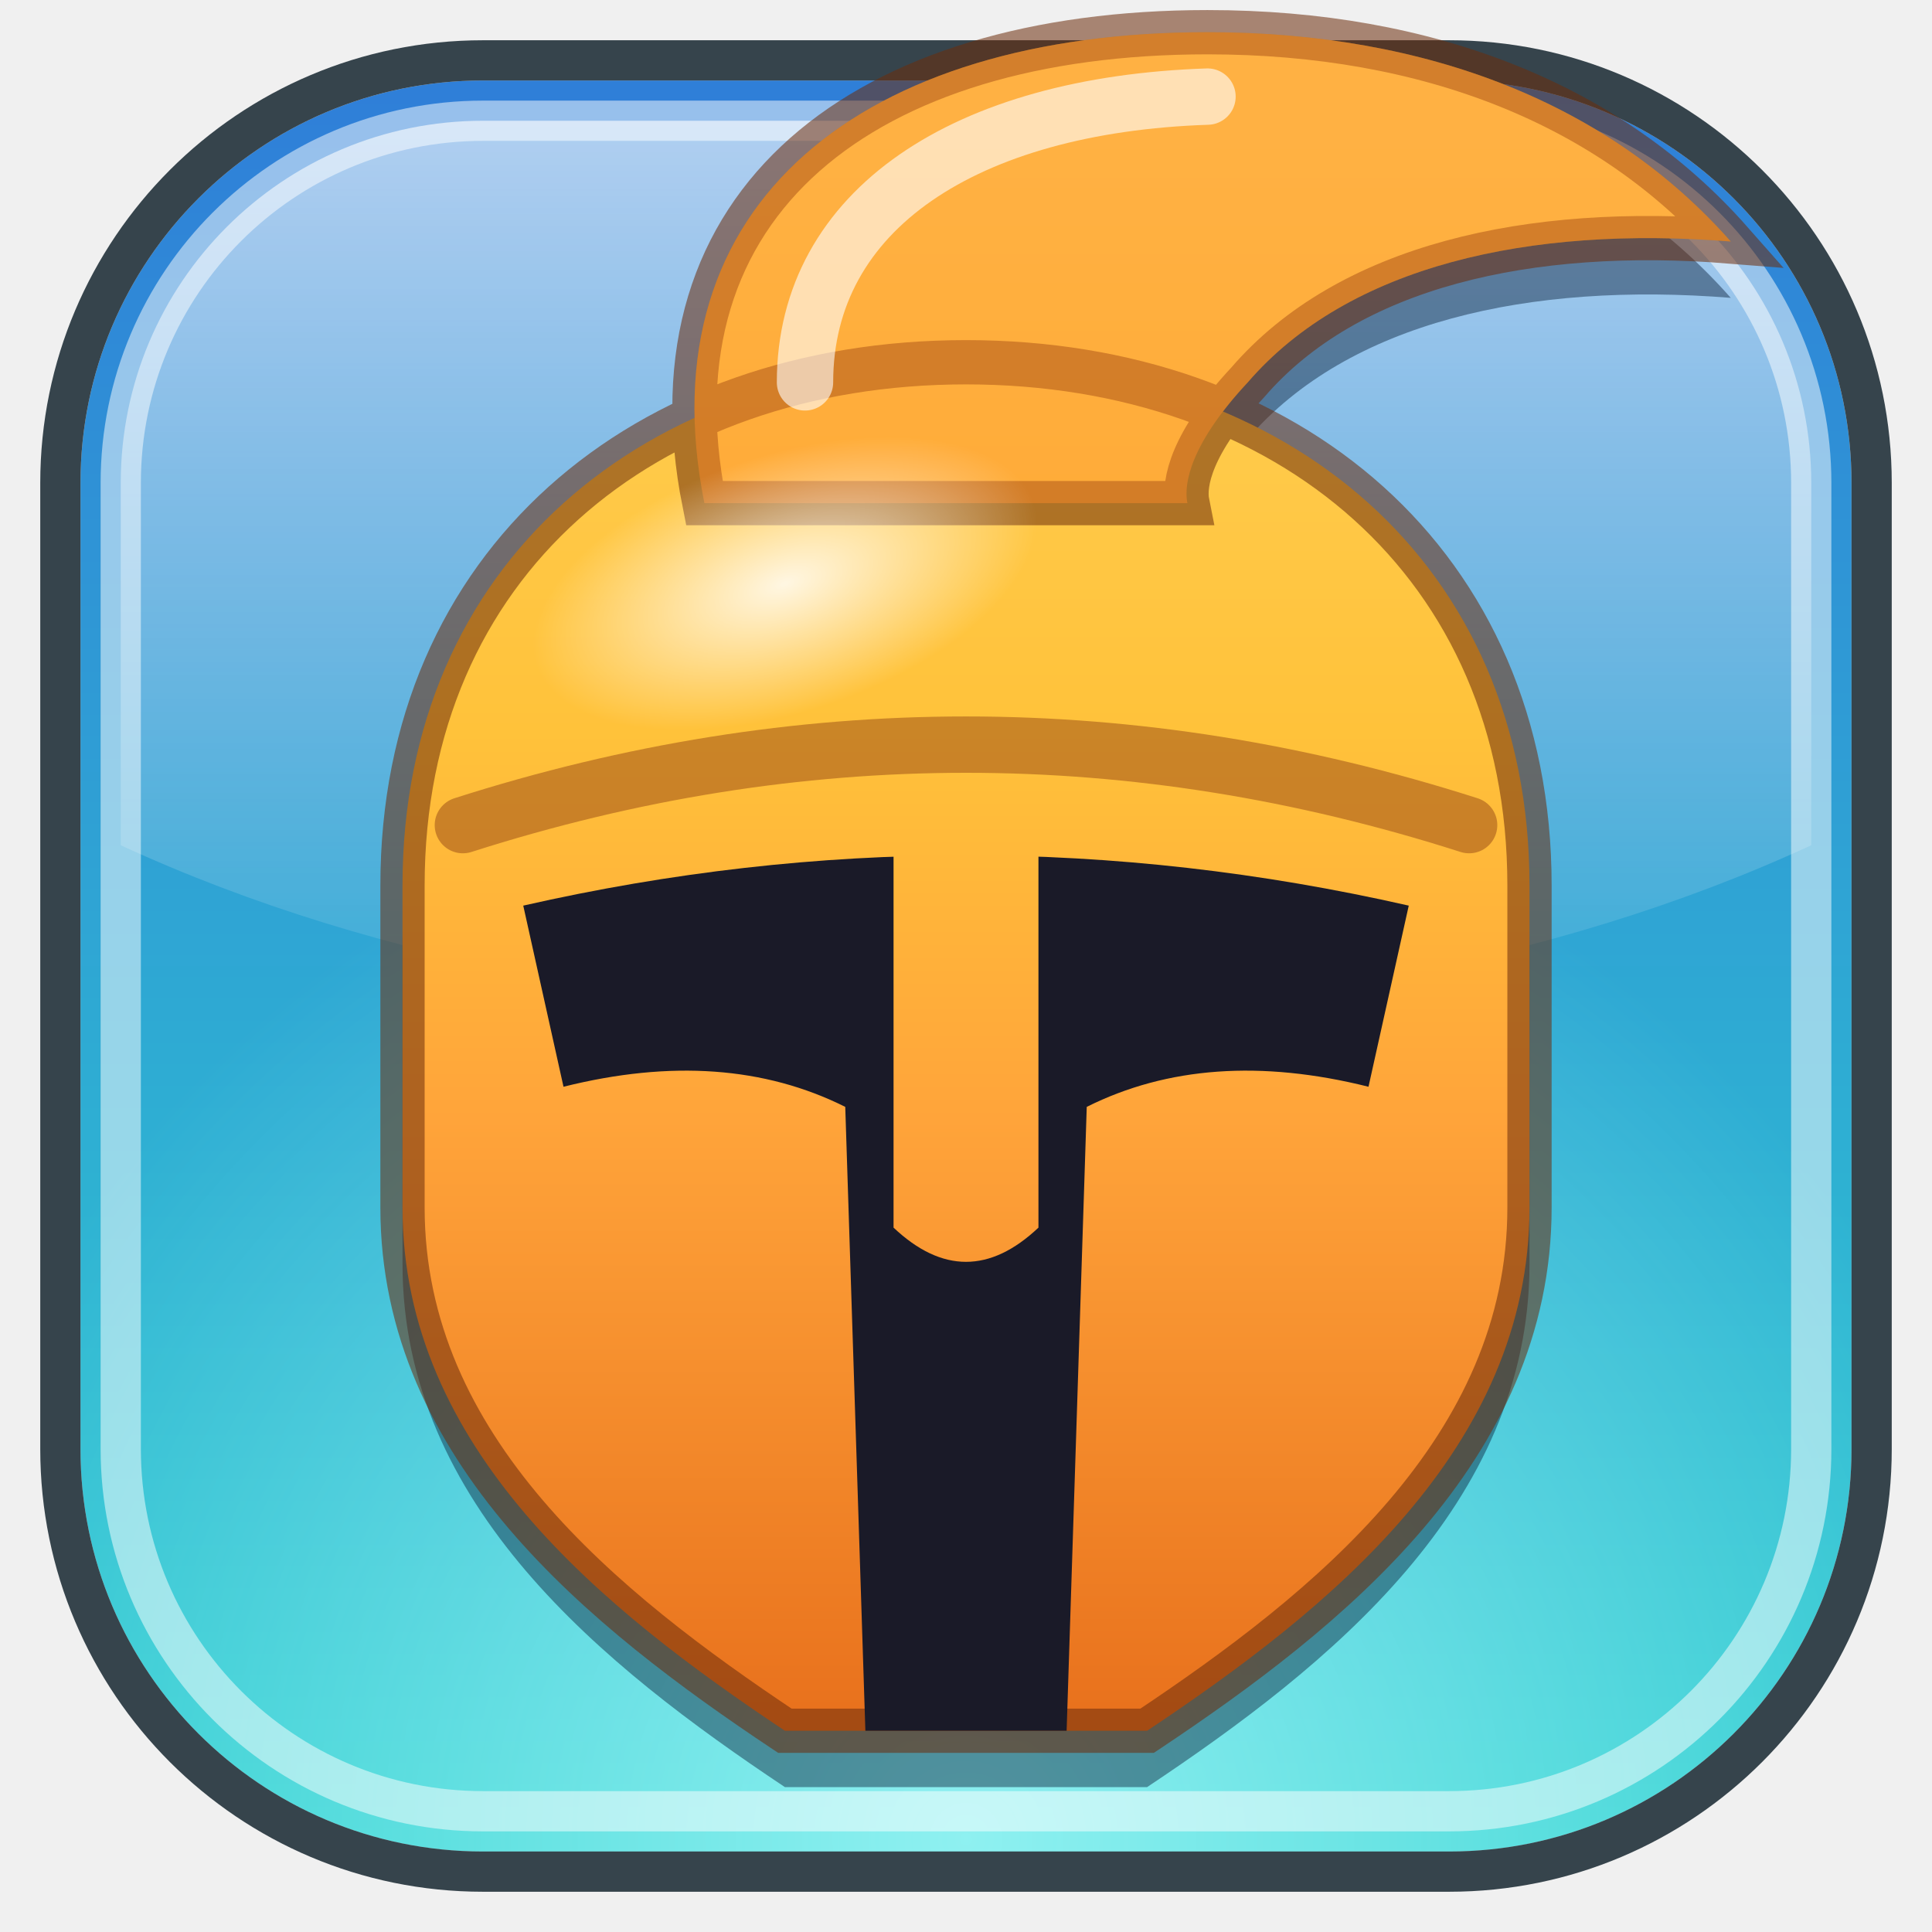
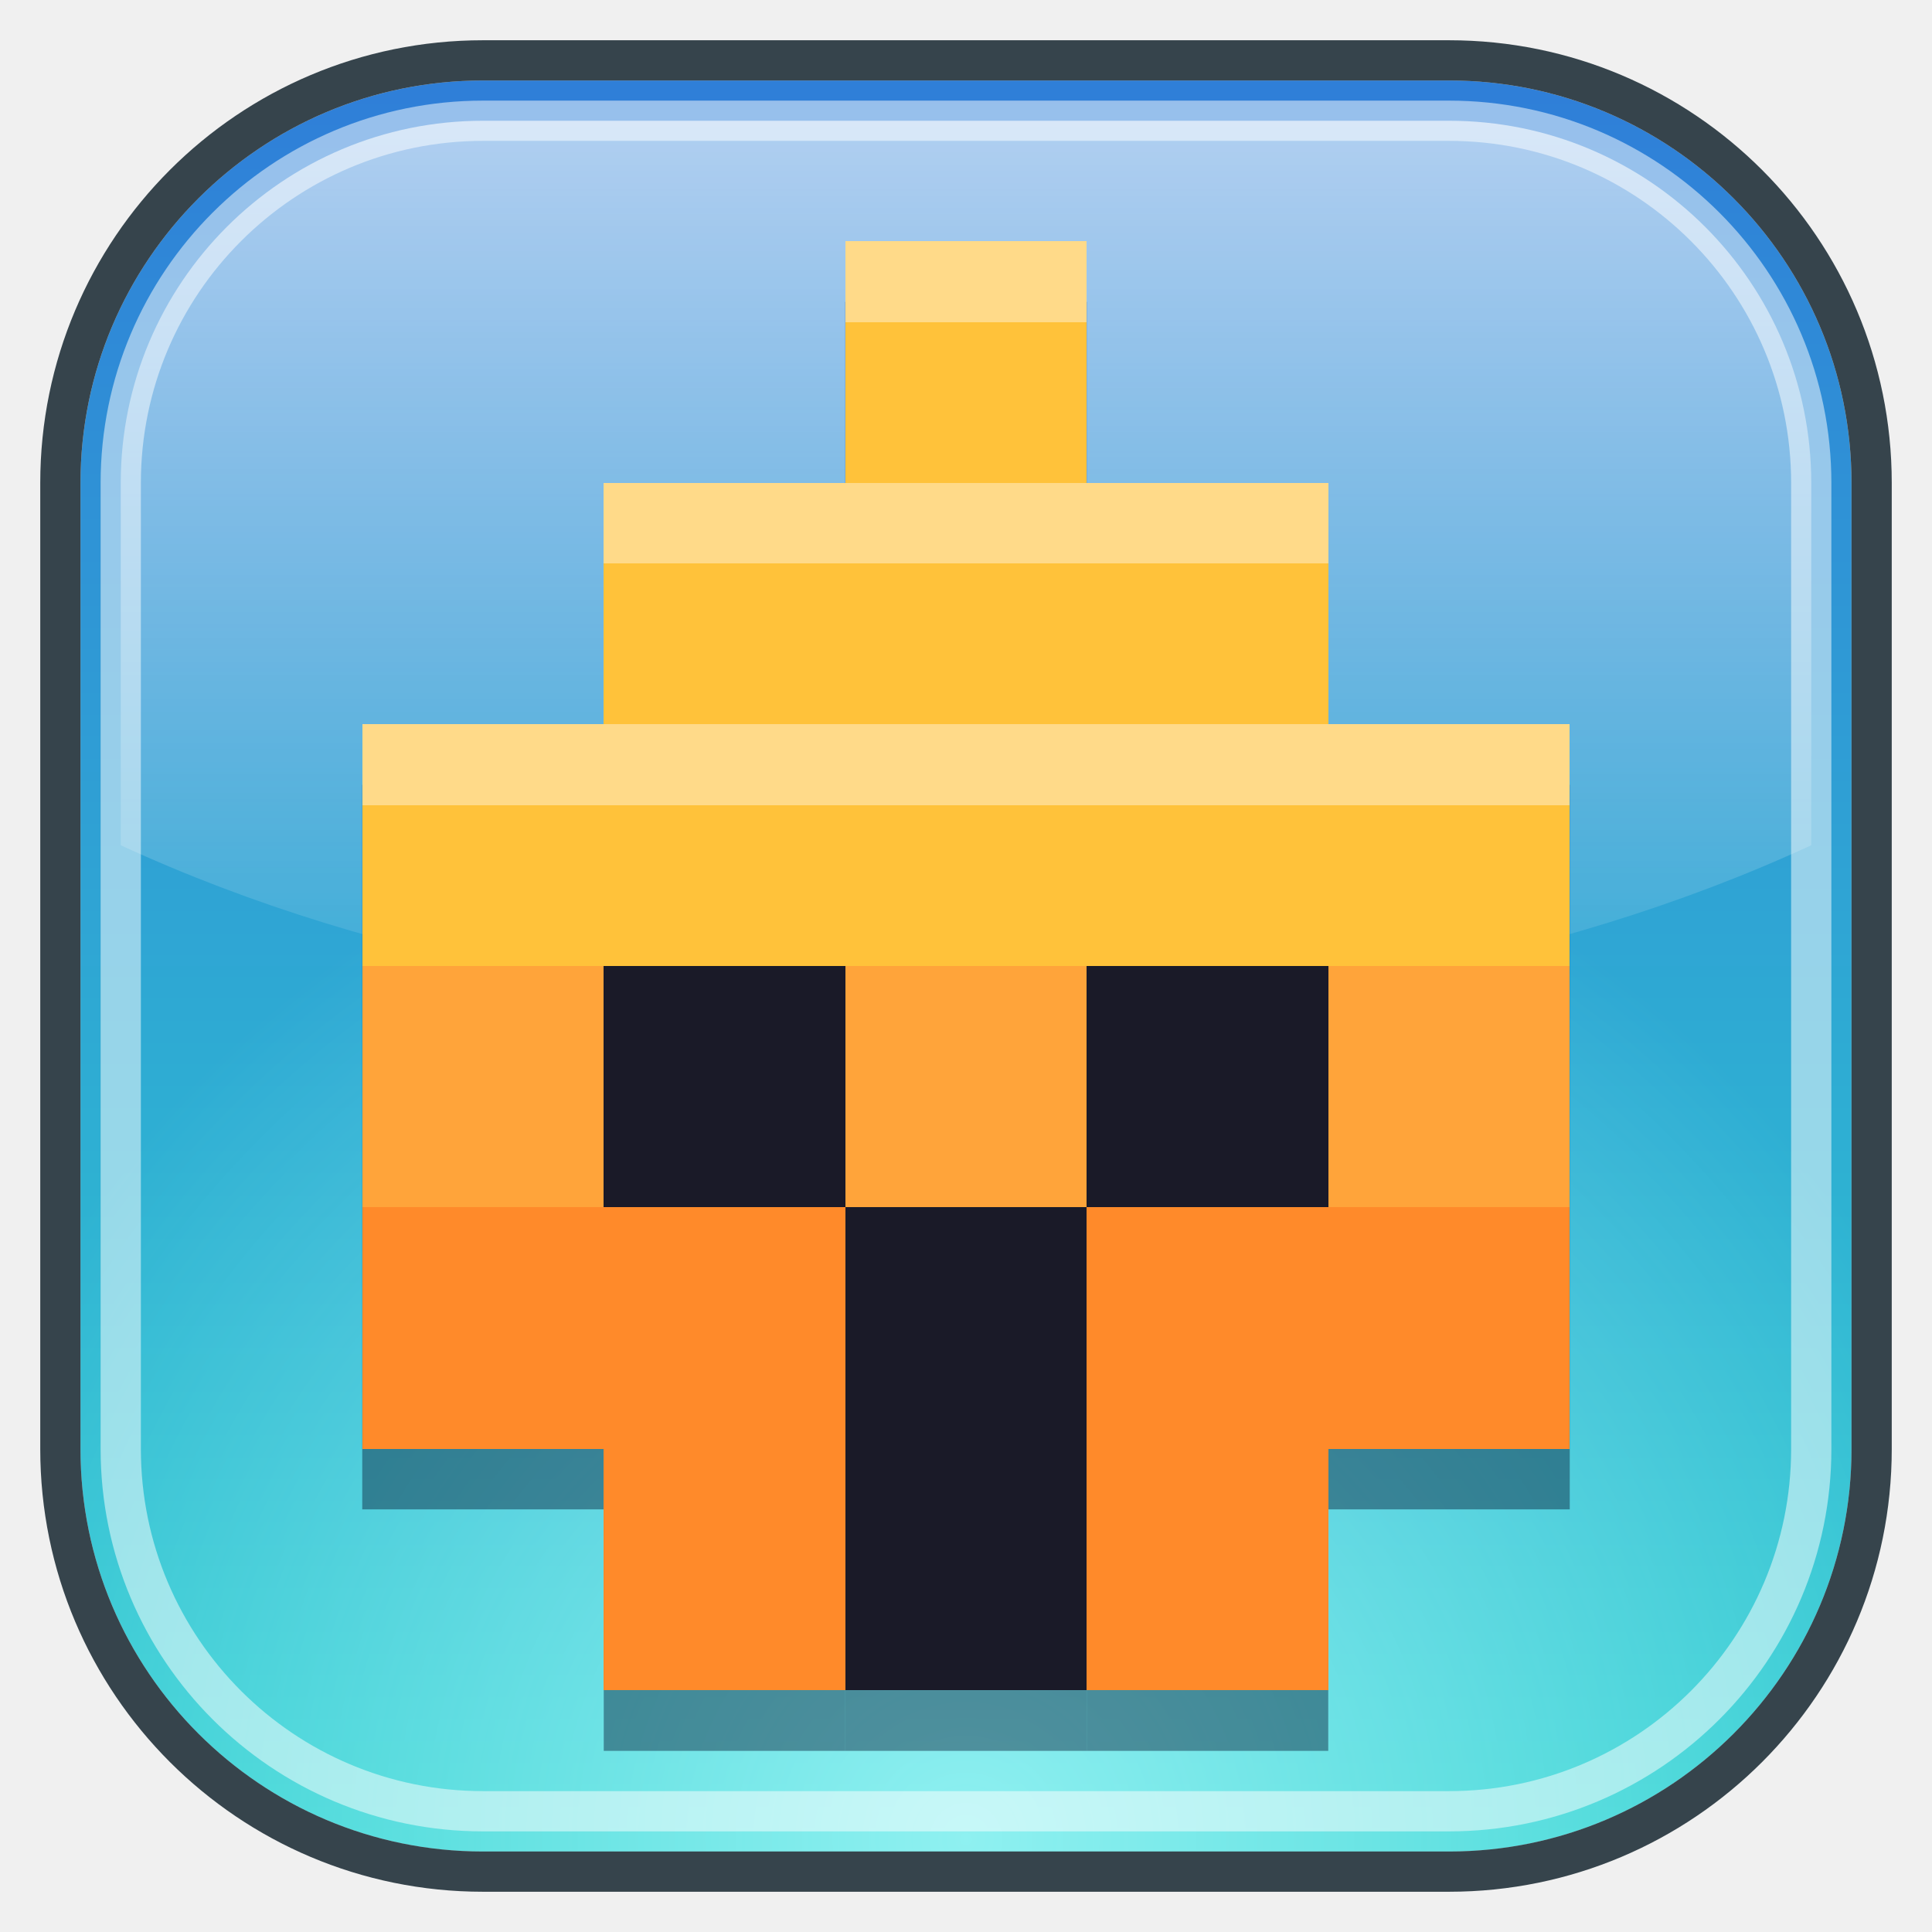
<svg xmlns="http://www.w3.org/2000/svg" width="48" height="48" viewBox="0 0 48 48">
  <defs>
    <linearGradient id="eidolon-body" x1="0" y1="0" x2="0" y2="1">
      <stop offset="0" stop-color="#2f7fd8" />
      <stop offset="1" stop-color="#2ecfcf" />
    </linearGradient>
    <radialGradient id="eidolon-glow" cx=".5" cy="1" r=".62">
      <stop offset="0" stop-color="#b8ffff" stop-opacity=".7" />
      <stop offset="1" stop-color="#b8ffff" stop-opacity="0" />
    </radialGradient>
    <linearGradient id="eidolon-gloss" x1="0" y1="0" x2="0" y2="1">
      <stop offset="0" stop-color="#fff" stop-opacity=".62" />
      <stop offset="1" stop-color="#fff" stop-opacity=".06" />
    </linearGradient>
-     <linearGradient id="eidolon-fig" gradientUnits="userSpaceOnUse" x1="0" y1="3" x2="0" y2="43">
-       <stop offset="0" stop-color="#ffd25a" />
-       <stop offset=".38" stop-color="#ffc23a" />
-       <stop offset=".62" stop-color="#ffa43a" />
-       <stop offset="1" stop-color="#e8701c" />
-     </linearGradient>
-     <radialGradient id="eidolon-shine" cx=".5" cy=".5" r=".5">
-       <stop offset="0" stop-color="#fff" stop-opacity=".85" />
-       <stop offset="1" stop-color="#fff" stop-opacity="0" />
-     </radialGradient>
  </defs>
  <rect x="2" y="2" width="44" height="44" rx="10" fill="url(#eidolon-body)" />
  <rect x="2" y="2" width="44" height="44" rx="10" fill="url(#eidolon-glow)" />
  <path d="M3 12a9 9 0 0 1 9-9h24a9 9 0 0 1 9 9v9c-6.5 3-14 4.2-21 4.2S9.5 24 3 21z" fill="url(#eidolon-gloss)" />
+   <g fill-opacity=".45" transform="translate(0 1.5)">
+     <rect x="21" y="6" width="6" height="6" fill="#0b1f3a" />
+     <rect x="15" y="12" width="6" height="6" fill="#0b1f3a" />
+     <rect x="21" y="12" width="6" height="6" fill="#0b1f3a" />
+     <rect x="27" y="12" width="6" height="6" fill="#0b1f3a" />
+     <rect x="9" y="18" width="6" height="6" fill="#0b1f3a" />
+     <rect x="15" y="18" width="6" height="6" fill="#0b1f3a" />
+     <rect x="21" y="18" width="6" height="6" fill="#0b1f3a" />
+     <rect x="27" y="18" width="6" height="6" fill="#0b1f3a" />
+     <rect x="33" y="18" width="6" height="6" fill="#0b1f3a" />
+     <rect x="9" y="24" width="6" height="6" fill="#0b1f3a" />
+     <rect x="15" y="24" width="6" height="6" fill="#0b1f3a" />
+     <rect x="21" y="24" width="6" height="6" fill="#0b1f3a" />
+     <rect x="27" y="24" width="6" height="6" fill="#0b1f3a" />
+     <rect x="33" y="24" width="6" height="6" fill="#0b1f3a" />
+     <rect x="9" y="30" width="6" height="6" fill="#0b1f3a" />
+     <rect x="15" y="30" width="6" height="6" fill="#0b1f3a" />
+     <rect x="21" y="30" width="6" height="6" fill="#0b1f3a" />
+     <rect x="27" y="30" width="6" height="6" fill="#0b1f3a" />
+     <rect x="33" y="30" width="6" height="6" fill="#0b1f3a" />
+     <rect x="15" y="36" width="6" height="6" fill="#0b1f3a" />
+     <rect x="21" y="36" width="6" height="6" fill="#0b1f3a" />
+     <rect x="27" y="36" width="6" height="6" fill="#0b1f3a" />
+   </g>
+   <g shape-rendering="crispEdges">
+     <rect x="21" y="6" width="6" height="6" fill="#ffc23a" />
+     <rect x="15" y="12" width="6" height="6" fill="#ffc23a" />
+     <rect x="21" y="12" width="6" height="6" fill="#ffc23a" />
+     <rect x="27" y="12" width="6" height="6" fill="#ffc23a" />
+     <rect x="9" y="18" width="6" height="6" fill="#ffc23a" />
+     <rect x="15" y="18" width="6" height="6" fill="#ffc23a" />
+     <rect x="21" y="18" width="6" height="6" fill="#ffc23a" />
+     <rect x="27" y="18" width="6" height="6" fill="#ffc23a" />
+     <rect x="33" y="18" width="6" height="6" fill="#ffc23a" />
+     <rect x="9" y="24" width="6" height="6" fill="#ffa43a" />
+     <rect x="15" y="24" width="6" height="6" fill="#1a1a28" />
+     <rect x="21" y="24" width="6" height="6" fill="#ffa43a" />
+     <rect x="27" y="24" width="6" height="6" fill="#1a1a28" />
+     <rect x="33" y="24" width="6" height="6" fill="#ffa43a" />
+     <rect x="9" y="30" width="6" height="6" fill="#ff8a2a" />
+     <rect x="15" y="30" width="6" height="6" fill="#ff8a2a" />
+     <rect x="21" y="30" width="6" height="6" fill="#1a1a28" />
+     <rect x="27" y="30" width="6" height="6" fill="#ff8a2a" />
+     <rect x="33" y="30" width="6" height="6" fill="#ff8a2a" />
+     <rect x="15" y="36" width="6" height="6" fill="#ff8a2a" />
+     <rect x="21" y="36" width="6" height="6" fill="#1a1a28" />
+     <rect x="27" y="36" width="6" height="6" fill="#ff8a2a" />
+   </g>
+   <g shape-rendering="crispEdges">
+     <rect x="21" y="6" width="6" height="2" fill="#fff" fill-opacity=".4" />
+     <rect x="15" y="12" width="6" height="2" fill="#fff" fill-opacity=".4" />
+     <rect x="21" y="12" width="6" height="2" fill="#fff" fill-opacity=".4" />
+     <rect x="27" y="12" width="6" height="2" fill="#fff" fill-opacity=".4" />
+     <rect x="9" y="18" width="6" height="2" fill="#fff" fill-opacity=".4" />
+     <rect x="15" y="18" width="6" height="2" fill="#fff" fill-opacity=".4" />
+     <rect x="21" y="18" width="6" height="2" fill="#fff" fill-opacity=".4" />
+     <rect x="27" y="18" width="6" height="2" fill="#fff" fill-opacity=".4" />
+     <rect x="33" y="18" width="6" height="2" fill="#fff" fill-opacity=".4" />
+   </g>
  <rect x="3" y="3" width="42" height="42" rx="9" fill="none" stroke="#fff" stroke-opacity=".5" />
  <rect x="1.5" y="1.5" width="45" height="45" rx="10.5" fill="none" stroke="#081a24" stroke-opacity=".8" />
-   <path d="M24 9C32 9 38 14 38 22V30C38 36 33 40 28.5 43H19.5C15 40 10 36 10 30V22C10 14 16 9 24 9ZM17.5 12.5C16 5 21.5 .8 30 .8C35.5 .8 40 2.6 43 6C38 5.6 33.5 6.6 31 9.5C29.6 11 29.4 12 29.5 12.5Z" fill="#0b1f3a" fill-opacity=".45" transform="translate(0 1.4)" />
-   <path d="M24 9C32 9 38 14 38 22V30C38 36 33 40 28.5 43H19.5C15 40 10 36 10 30V22C10 14 16 9 24 9ZM17.5 12.5C16 5 21.5 .8 30 .8C35.5 .8 40 2.6 43 6C38 5.6 33.5 6.6 31 9.5C29.6 11 29.4 12 29.5 12.5Z" fill="url(#eidolon-fig)" stroke="#6b2d0c" stroke-opacity=".55" stroke-width="1.1" />
-   <path d="M17.5 12.5C16 5 21.5 .8 30 .8C35.5 .8 40 2.6 43 6C38 5.6 33.5 6.6 31 9.5C29.6 11 29.4 12 29.5 12.5Z" fill="#ff8a2a" fill-opacity=".45" />
-   <path d="M13 22.5Q24 20 35 22.5L34 27Q30 26 27 27.5L26.5 43H21.5L21 27.5Q18 26 14 27Z" fill="#1a1a28" />
-   <path d="M22.2 21.2H25.8V30.5Q24 32.2 22.2 30.5Z" fill="url(#eidolon-fig)" />
-   <path d="M11.5 20.5Q24 16.5 36.5 20.5" fill="none" stroke="#8a3a10" stroke-opacity=".45" stroke-width="1.4" stroke-linecap="round" />
-   <path d="M20 9.5C20 5.2 24 2.6 30 2.4" fill="none" stroke="#fff" stroke-opacity=".6" stroke-width="1.4" stroke-linecap="round" />
-   <ellipse cx="19.5" cy="14.5" rx="6.5" ry="3.2" transform="rotate(-18 19.5 14.5)" fill="url(#eidolon-shine)" />
</svg>
